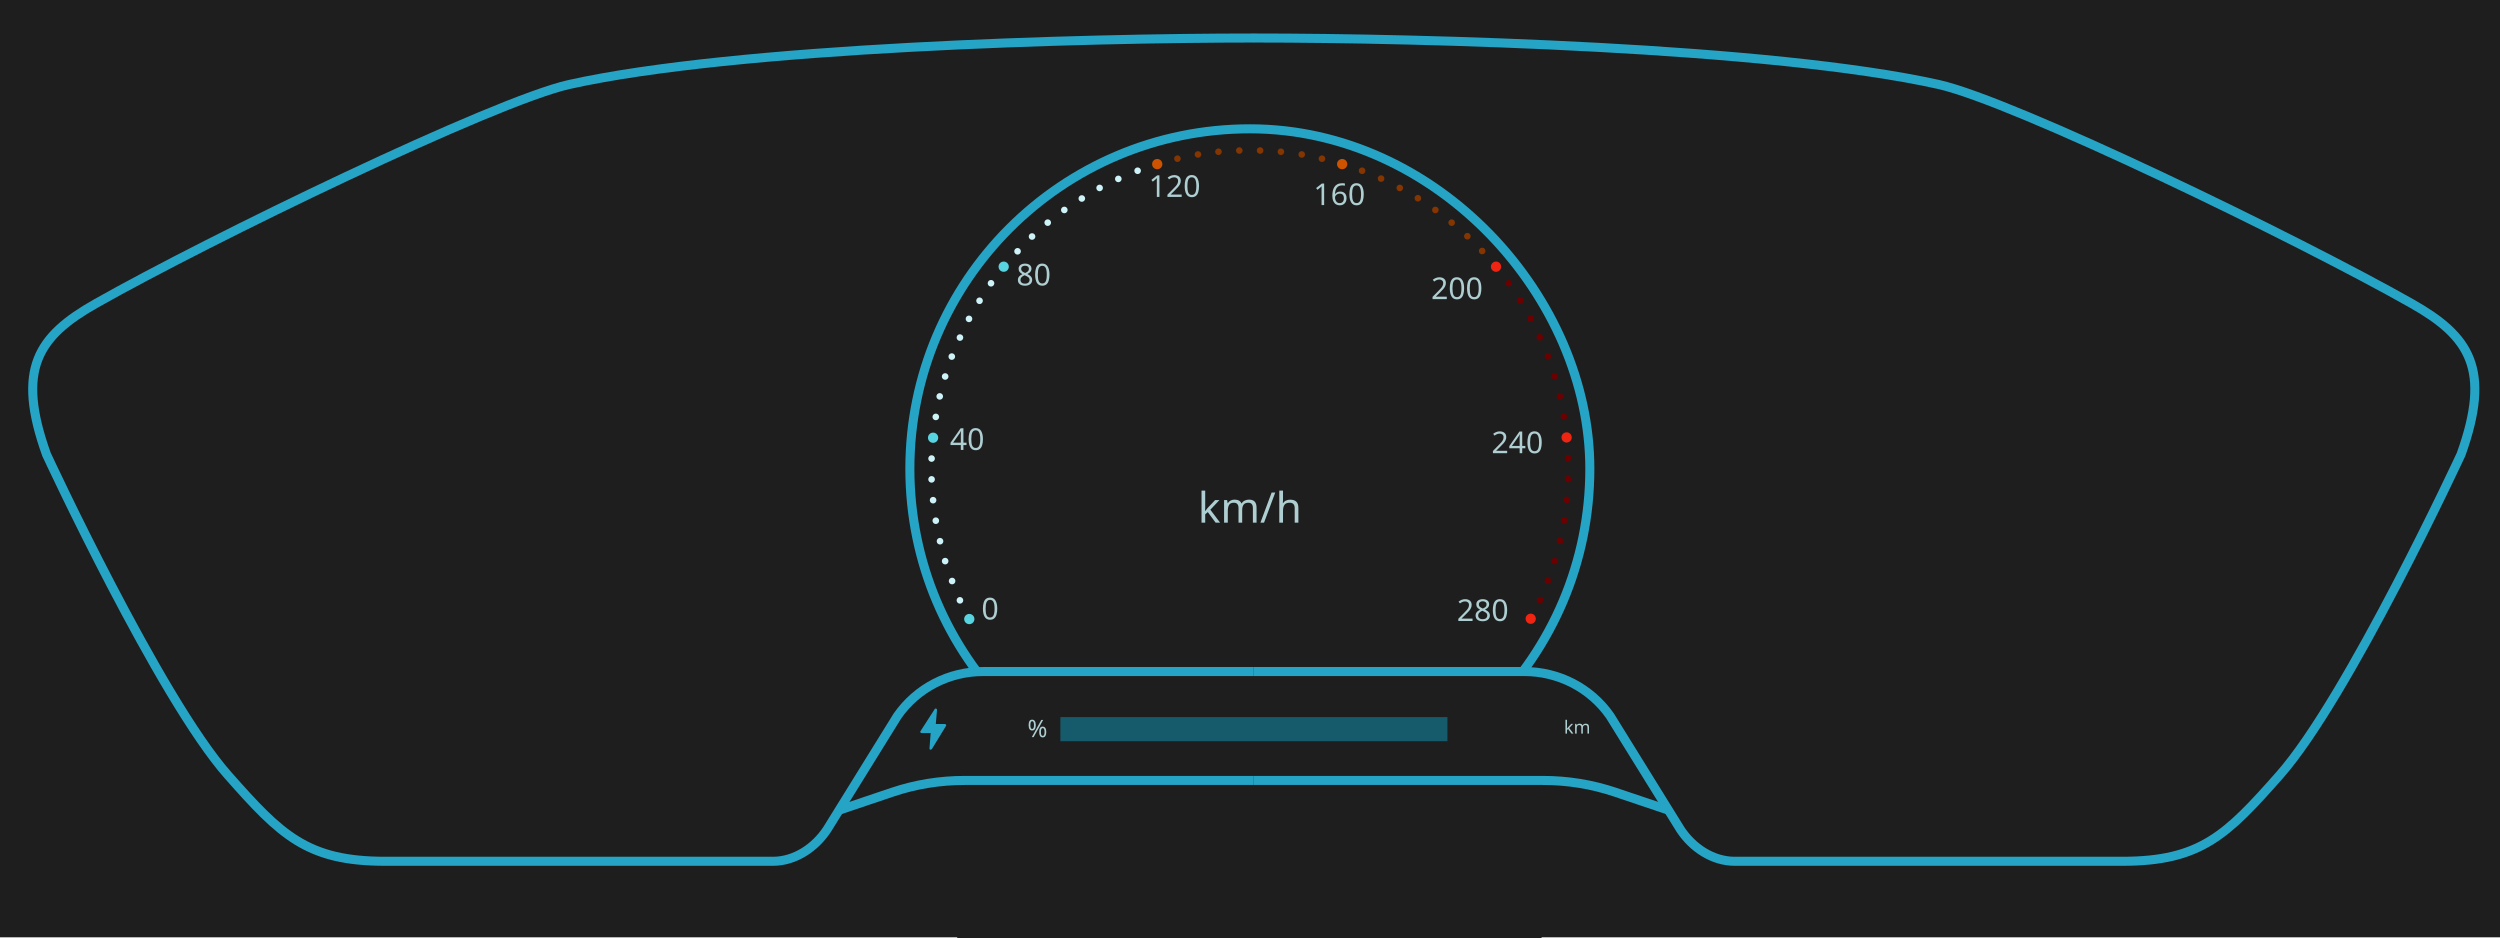
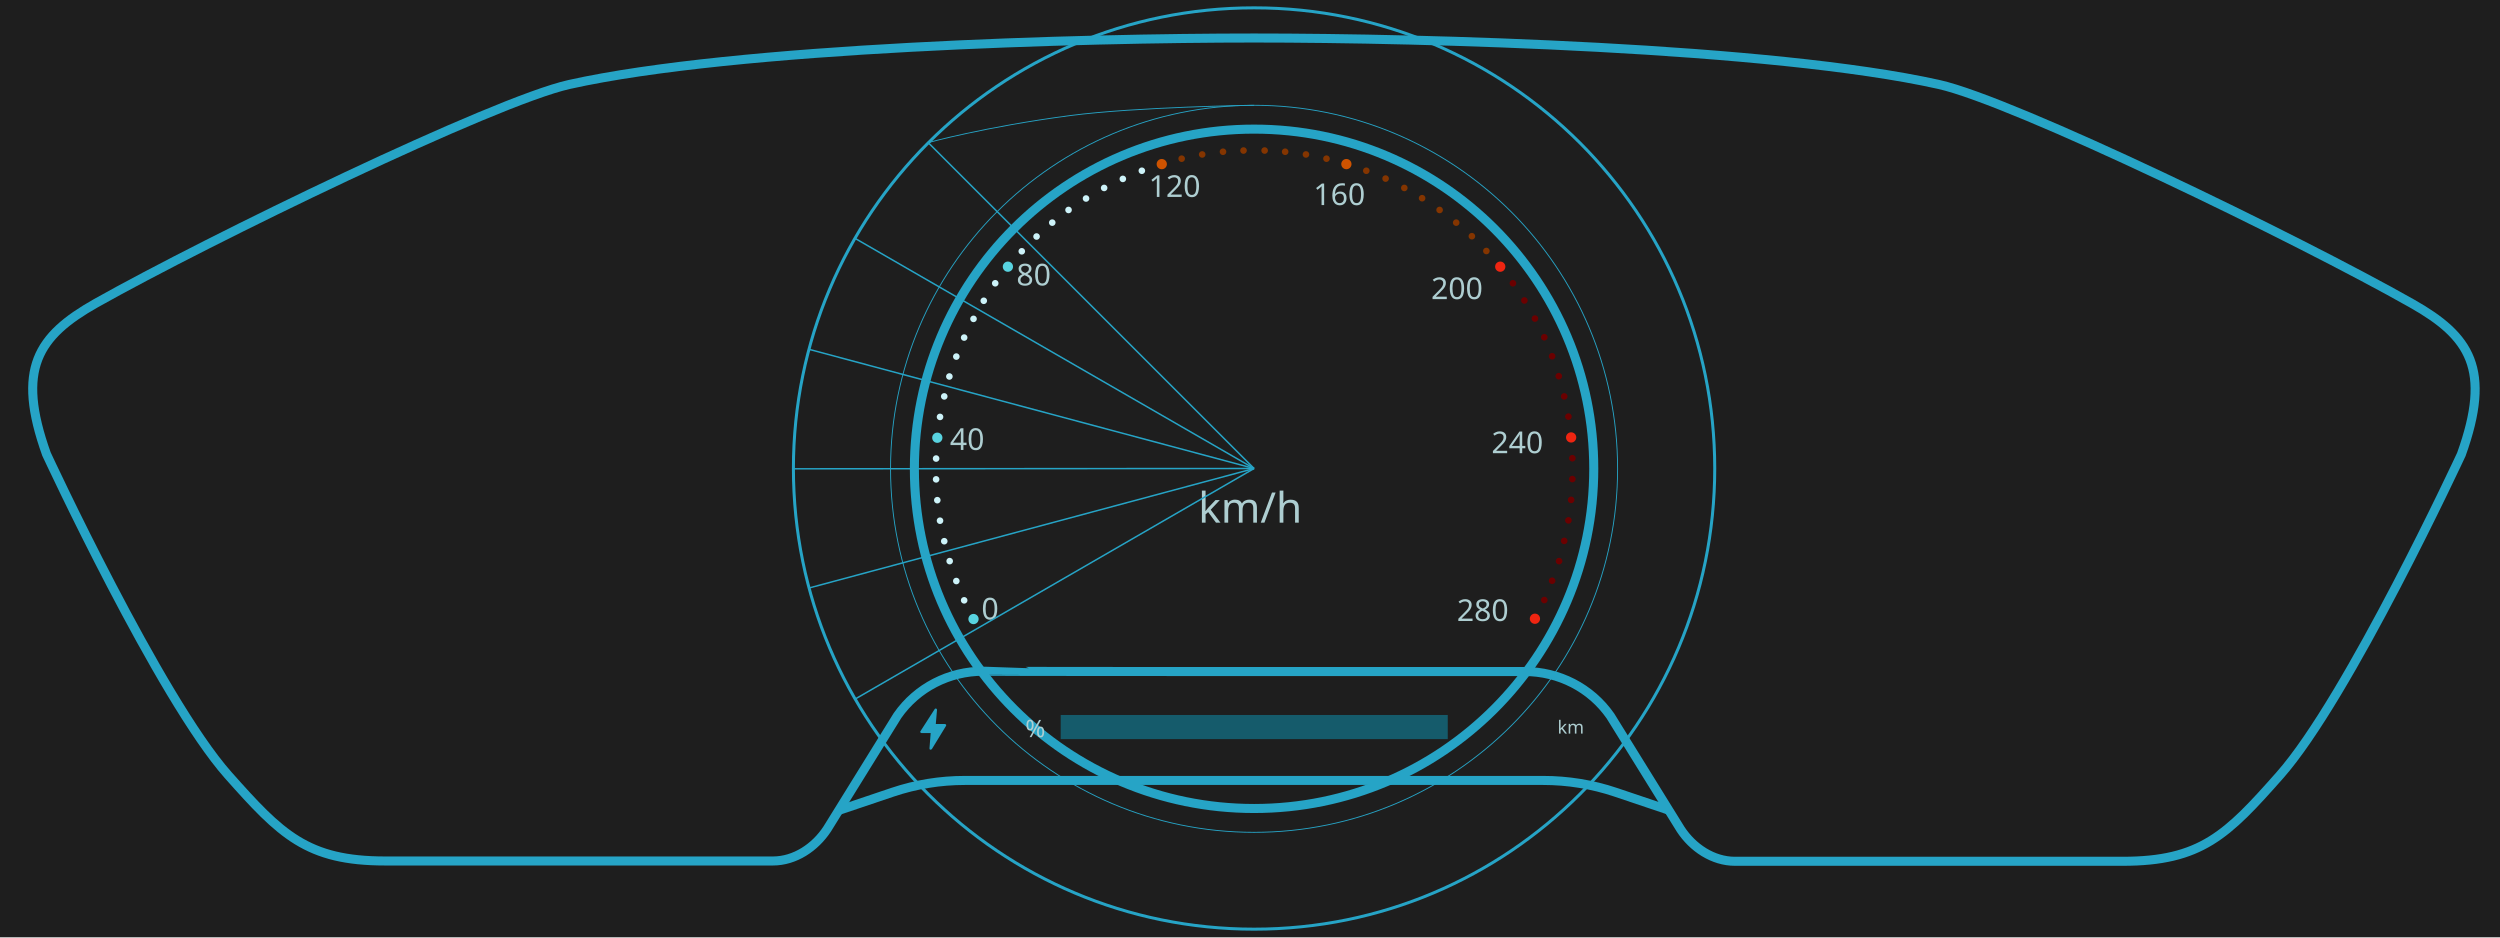
<svg xmlns="http://www.w3.org/2000/svg" version="1.1" x="0px" y="0px" viewBox="0 0 828.7 310.7" style="enable-background:new 0 0 828.7 310.7;" xml:space="preserve">
  <style type="text/css">
	.st0{display:none;}
	.st1{display:inline;fill:none;stroke:#AD6423;stroke-miterlimit:10;}
	.st2{fill:#1E1E1E;}
	.st3{fill:none;}
	.st4{fill:#AECED1;}
	.st5{font-family:'Verdana-Italic';}
	.st6{font-size:14px;}
	.st7{font-size:10px;}
	.st8{fill:#CDF3F9;}
	.st9{fill:#58D3E0;}
	.st10{fill:#CE5300;}
	.st11{fill:#843500;}
	.st12{fill:#EF2511;}
	.st13{fill:#6B0000;}
	.st14{fill:none;stroke:#26A4C6;stroke-width:3;stroke-miterlimit:10;}
- 	.st15{fill:none;stroke:#155B6B;stroke-width:8;stroke-miterlimit:10;}
- 	.st16{display:none;fill:none;stroke:#26A4C6;stroke-width:8;stroke-miterlimit:10;}
- 	.st17{fill:#26A4C6;}
- 	.st18{font-family:'Verdana';}
- 	.st19{font-size:8px;}
- 	.st20{font-size:6px;}
- 	.st21{display:inline;fill:none;stroke:#C10000;stroke-miterlimit:10;}
+ 	.st15{fill:none;stroke:#26A4C6;stroke-width:0.3;stroke-miterlimit:10;}
+ 	.st16{fill:none;stroke:#26A4C6;stroke-miterlimit:10;}
+ 	.st17{fill:none;stroke:#26A4C6;stroke-width:0.5;stroke-miterlimit:10;}
+ 	.st18{display:inline;fill:none;stroke:#C64826;stroke-width:6;stroke-miterlimit:10;}
+ 	.st19{fill:none;stroke:#155B6B;stroke-width:8;stroke-miterlimit:10;}
+ 	.st20{display:none;fill:none;stroke:#26A4C6;stroke-width:8;stroke-miterlimit:10;}
+ 	.st21{fill:none;stroke:#26A4C6;stroke-width:8;stroke-miterlimit:10;}
+ 	.st22{fill:#26A4C6;}
+ 	.st23{font-family:'Verdana';}
+ 	.st24{font-size:8px;}
+ 	.st25{font-size:6px;}
+ 	.st26{display:inline;fill:none;stroke:#C10000;stroke-miterlimit:10;}
+ 	.st27{display:inline;fill:none;stroke:#C46E27;stroke-miterlimit:10;}
</style>
  <g id="Capa_5" class="st0">
    <line class="st1" x1="414.3" y1="0" x2="414.3" y2="310.7" />
    <line class="st1" x1="414.3" y1="155.4" x2="828.7" y2="155.4" />
    <line class="st1" x1="414.3" y1="155.4" x2="797.1" y2="313.9" />
    <line class="st1" x1="414.3" y1="155.4" x2="707.3" y2="448.3" />
    <line class="st1" x1="414.3" y1="155.4" x2="121.4" y2="448.3" />
    <line class="st1" x1="414.3" y1="155.4" x2="0" y2="155.4" />
    <line class="st1" x1="414.3" y1="155.4" x2="31.5" y2="313.9" />
  </g>
  <g id="Capa_10">
    <rect class="st2" width="828.7" height="310.7" />
  </g>
  <g id="Capa_11">
-     <rect x="391.9" y="162.6" class="st3" width="47.5" height="18.3" />
-     <text transform="matrix(1 0 0 1 397.0962 173.2545)" class="st4 st5 st6">km/h</text>
+     <rect x="392" y="162.6" class="st3" width="47.5" height="18.3" />
+     <text transform="matrix(1 0 0 1 397.2188 173.2545)" class="st4 st5 st6">km/h</text>
    <rect x="323.8" y="197.7" class="st3" width="9.5" height="9.1" />
    <text transform="matrix(1 0 0 1 325.3345 205.343)" class="st4 st5 st7">0</text>
    <rect x="313.4" y="141.5" class="st3" width="15.7" height="9.1" />
    <text transform="matrix(1 0 0 1 314.8707 149.147)" class="st4 st5 st7">40</text>
    <rect x="329" y="87" class="st3" width="28.5" height="16.1" />
    <text transform="matrix(1 0 0 1 336.9251 94.6158)" class="st4 st5 st7">80</text>
    <rect x="376" y="57.7" class="st3" width="28.5" height="16.1" />
    <text transform="matrix(1 0 0 1 380.7792 65.2698)" class="st4 st5 st7">120</text>
    <rect x="430.6" y="60.4" class="st3" width="28.5" height="16.1" />
    <text transform="matrix(1 0 0 1 435.3805 67.969)" class="st4 st5 st7">160</text>
    <rect x="469.6" y="91.5" class="st3" width="28.5" height="16.1" />
    <text transform="matrix(1 0 0 1 474.374 99.1464)" class="st4 st5 st7">200</text>
    <rect x="489.7" y="142.6" class="st3" width="28.5" height="16.1" />
    <text transform="matrix(1 0 0 1 494.3864 150.2233)" class="st4 st5 st7">240</text>
    <rect x="478.2" y="198.2" class="st3" width="28.5" height="16.1" />
    <text transform="matrix(1 0 0 1 482.9198 205.8414)" class="st4 st5 st7">280</text>
  </g>
  <g id="Capa_9">
-     <circle class="st8" cx="309.3" cy="165.8" r="1.1" />
-     <circle class="st8" cx="308.8" cy="158.9" r="1.1" />
-     <circle class="st8" cx="308.8" cy="152" r="1.1" />
-     <circle class="st9" cx="309.3" cy="145.1" r="1.7" />
-     <circle class="st8" cx="310.2" cy="138.2" r="1.1" />
-     <circle class="st8" cx="311.5" cy="131.4" r="1.1" />
-     <circle class="st8" cx="313.3" cy="124.8" r="1.1" />
-     <circle class="st8" cx="315.5" cy="118.2" r="1.1" />
-     <circle class="st8" cx="318.2" cy="111.9" r="1.1" />
-     <circle class="st8" cx="321.2" cy="105.7" r="1.1" />
-     <circle class="st8" cx="324.7" cy="99.7" r="1.1" />
-     <circle class="st8" cx="328.5" cy="93.9" r="1.1" />
-     <circle class="st9" cx="332.7" cy="88.4" r="1.7" />
-     <circle class="st8" cx="337.3" cy="83.3" r="1.1" />
-     <circle class="st8" cx="342.1" cy="78.4" r="1.1" />
-     <circle class="st8" cx="347.3" cy="73.8" r="1.1" />
-     <circle class="st8" cx="352.8" cy="69.6" r="1.1" />
-     <circle class="st8" cx="358.6" cy="65.8" r="1.1" />
-     <circle class="st8" cx="364.5" cy="62.3" r="1.1" />
-     <circle class="st8" cx="370.7" cy="59.3" r="1.1" />
-     <circle class="st8" cx="377.1" cy="56.6" r="1.1" />
-     <circle class="st10" cx="383.6" cy="54.4" r="1.7" />
-     <circle class="st11" cx="390.3" cy="52.6" r="1.1" />
-     <circle class="st11" cx="397.1" cy="51.2" r="1.1" />
-     <circle class="st11" cx="403.9" cy="50.3" r="1.1" />
-     <circle class="st11" cx="410.8" cy="49.9" r="1.1" />
-     <circle class="st11" cx="417.7" cy="49.9" r="1.1" />
-     <circle class="st11" cx="424.6" cy="50.3" r="1.1" />
-     <circle class="st11" cx="431.5" cy="51.2" r="1.1" />
-     <circle class="st11" cx="438.2" cy="52.6" r="1.1" />
-     <circle class="st10" cx="444.9" cy="54.4" r="1.7" />
-     <circle class="st11" cx="451.5" cy="56.6" r="1.1" />
-     <circle class="st11" cx="457.8" cy="59.2" r="1.1" />
-     <circle class="st11" cx="464" cy="62.3" r="1.1" />
-     <circle class="st11" cx="470" cy="65.7" r="1.1" />
-     <circle class="st11" cx="475.8" cy="69.6" r="1.1" />
-     <circle class="st11" cx="481.2" cy="73.8" r="1.1" />
-     <circle class="st11" cx="486.4" cy="78.3" r="1.1" />
-     <circle class="st11" cx="491.3" cy="83.2" r="1.1" />
-     <circle class="st12" cx="495.9" cy="88.4" r="1.7" />
-     <circle class="st13" cx="500.1" cy="93.9" r="1.1" />
-     <circle class="st13" cx="503.9" cy="99.6" r="1.1" />
-     <circle class="st13" cx="507.4" cy="105.6" r="1.1" />
-     <circle class="st13" cx="510.4" cy="111.8" r="1.1" />
-     <circle class="st13" cx="513.1" cy="118.1" r="1.1" />
-     <circle class="st13" cx="515.3" cy="124.7" r="1.1" />
-     <circle class="st13" cx="517.1" cy="131.4" r="1.1" />
-     <circle class="st13" cx="518.4" cy="138.1" r="1.1" />
-     <circle class="st12" cx="519.3" cy="145" r="1.7" />
-     <circle class="st13" cx="519.8" cy="151.9" r="1.1" />
-     <circle class="st13" cx="519.8" cy="158.8" r="1.1" />
-     <circle class="st13" cx="519.4" cy="165.7" r="1.1" />
-     <circle class="st13" cx="518.5" cy="172.5" r="1.1" />
-     <circle class="st13" cx="517.1" cy="179.3" r="1.1" />
-     <circle class="st13" cx="515.3" cy="186" r="1.1" />
-     <circle class="st13" cx="513.1" cy="192.5" r="1.1" />
-     <circle class="st13" cx="510.5" cy="198.9" r="1.1" />
-     <circle class="st12" cx="507.4" cy="205.1" r="1.7" />
-     <circle class="st9" cx="321.3" cy="205.2" r="1.7" />
-     <circle class="st8" cx="318.2" cy="199" r="1.1" />
-     <circle class="st8" cx="315.6" cy="192.6" r="1.1" />
-     <circle class="st8" cx="313.3" cy="186" r="1.1" />
-     <circle class="st8" cx="311.6" cy="179.4" r="1.1" />
-     <circle class="st8" cx="310.2" cy="172.6" r="1.1" />
+     <circle class="st8" cx="310.7" cy="165.8" r="1.1" />
+     <circle class="st8" cx="310.3" cy="158.9" r="1.1" />
+     <circle class="st8" cx="310.3" cy="152" r="1.1" />
+     <circle class="st9" cx="310.7" cy="145.1" r="1.7" />
+     <circle class="st8" cx="311.6" cy="138.2" r="1.1" />
+     <circle class="st8" cx="313" cy="131.4" r="1.1" />
+     <circle class="st8" cx="314.7" cy="124.8" r="1.1" />
+     <circle class="st8" cx="317" cy="118.2" r="1.1" />
+     <circle class="st8" cx="319.6" cy="111.9" r="1.1" />
+     <circle class="st8" cx="322.7" cy="105.7" r="1.1" />
+     <circle class="st8" cx="326.1" cy="99.7" r="1.1" />
+     <circle class="st8" cx="329.9" cy="93.9" r="1.1" />
+     <circle class="st9" cx="334.1" cy="88.4" r="1.7" />
+     <circle class="st8" cx="338.7" cy="83.3" r="1.1" />
+     <circle class="st8" cx="343.6" cy="78.4" r="1.1" />
+     <circle class="st8" cx="348.8" cy="73.8" r="1.1" />
+     <circle class="st8" cx="354.2" cy="69.6" r="1.1" />
+     <circle class="st8" cx="360" cy="65.8" r="1.1" />
+     <circle class="st8" cx="366" cy="62.3" r="1.1" />
+     <circle class="st8" cx="372.2" cy="59.3" r="1.1" />
+     <circle class="st8" cx="378.5" cy="56.6" r="1.1" />
+     <circle class="st10" cx="385.1" cy="54.4" r="1.7" />
+     <circle class="st11" cx="391.7" cy="52.6" r="1.1" />
+     <circle class="st11" cx="398.5" cy="51.2" r="1.1" />
+     <circle class="st11" cx="405.4" cy="50.3" r="1.1" />
+     <circle class="st11" cx="412.2" cy="49.9" r="1.1" />
+     <circle class="st11" cx="419.2" cy="49.9" r="1.1" />
+     <circle class="st11" cx="426" cy="50.3" r="1.1" />
+     <circle class="st11" cx="432.9" cy="51.2" r="1.1" />
+     <circle class="st11" cx="439.7" cy="52.6" r="1.1" />
+     <circle class="st10" cx="446.3" cy="54.4" r="1.7" />
+     <circle class="st11" cx="452.9" cy="56.6" r="1.1" />
+     <circle class="st11" cx="459.3" cy="59.2" r="1.1" />
+     <circle class="st11" cx="465.5" cy="62.3" r="1.1" />
+     <circle class="st11" cx="471.4" cy="65.7" r="1.1" />
+     <circle class="st11" cx="477.2" cy="69.6" r="1.1" />
+     <circle class="st11" cx="482.7" cy="73.8" r="1.1" />
+     <circle class="st11" cx="487.9" cy="78.3" r="1.1" />
+     <circle class="st11" cx="492.7" cy="83.2" r="1.1" />
+     <circle class="st12" cx="497.3" cy="88.4" r="1.7" />
+     <circle class="st13" cx="501.5" cy="93.9" r="1.1" />
+     <circle class="st13" cx="505.3" cy="99.6" r="1.1" />
+     <circle class="st13" cx="508.8" cy="105.6" r="1.1" />
+     <circle class="st13" cx="511.9" cy="111.8" r="1.1" />
+     <circle class="st13" cx="514.5" cy="118.1" r="1.1" />
+     <circle class="st13" cx="516.7" cy="124.7" r="1.1" />
+     <circle class="st13" cx="518.5" cy="131.4" r="1.1" />
+     <circle class="st13" cx="519.9" cy="138.1" r="1.1" />
+     <circle class="st12" cx="520.8" cy="145" r="1.7" />
+     <circle class="st13" cx="521.2" cy="151.9" r="1.1" />
+     <circle class="st13" cx="521.2" cy="158.8" r="1.1" />
+     <circle class="st13" cx="520.8" cy="165.7" r="1.1" />
+     <circle class="st13" cx="519.9" cy="172.5" r="1.1" />
+     <circle class="st13" cx="518.5" cy="179.3" r="1.1" />
+     <circle class="st13" cx="516.8" cy="186" r="1.1" />
+     <circle class="st13" cx="514.5" cy="192.5" r="1.1" />
+     <circle class="st13" cx="511.9" cy="198.9" r="1.1" />
+     <circle class="st12" cx="508.8" cy="205.1" r="1.7" />
+     <circle class="st9" cx="322.7" cy="205.2" r="1.7" />
+     <circle class="st8" cx="319.6" cy="199" r="1.1" />
+     <circle class="st8" cx="317" cy="192.6" r="1.1" />
+     <circle class="st8" cx="314.8" cy="186" r="1.1" />
+     <circle class="st8" cx="313" cy="179.4" r="1.1" />
+     <circle class="st8" cx="311.6" cy="172.6" r="1.1" />
  </g>
  <g id="Capa_2">
-     <g id="Capa_6">
-       <path class="st14" d="M301.6,155.4c0-62.2,50.4-112.7,112.7-112.7S527,98.8,527,155.4c0,62.2-50.4,112.7-112.7,112.7    S301.6,217.6,301.6,155.4z" />
-     </g>
-     <g id="Capa_10_copia">
-       <rect x="317.3" y="223.4" class="st2" width="193.7" height="87.6" />
-     </g>
-   </g>
+ </g>
  <g id="Capa_3">
    <g id="Capa_7">
-       <path class="st14" d="M415.6,222.6h-89.7c-11.3,0-21.9,5.4-28.4,14.7l-23.3,37.6c-4,6.1-10.7,10.6-18,10.6H127.7    c-26,0-34.6-8.7-52.1-28.5c-22.7-25.6-60.2-106.4-60.2-106.4c-10.1-28.2-2.9-39.1,16.4-50C69.4,79.3,163.7,33.6,188.7,28    c55.3-12.3,170.4-15.4,227-15.4" />
-       <path class="st14" d="M415.6,222.6h89.7c11.3,0,21.9,5.4,28.4,14.7l23.3,37.6c4,6.1,10.7,10.6,18,10.6h128.5    c26,0,34.6-8.7,52.1-28.5c22.7-25.6,60.2-106.4,60.2-106.4c10.1-28.2,2.9-39.1-16.4-50C761.8,79.3,667.6,33.6,642.6,28    c-55.3-12.3-170.4-15.4-227-15.4" />
+       <path class="st14" d="M415.7,222.6h89.7c11.3,0,21.9,5.4,28.4,14.7l23.3,37.6c4,6.1,10.7,10.6,18,10.6h128.5    c26,0,34.6-8.7,52.1-28.5c22.7-25.6,60.2-106.4,60.2-106.4c10.1-28.2,2.9-39.1-16.4-50C761.9,79.3,667.7,33.6,642.7,28    c-55.3-12.3-170.4-15.4-227-15.4s-171.7,3.1-227,15.4c-25,5.6-119.2,51.3-156.9,72.5c-19.3,10.9-26.5,21.8-16.4,50    c0,0,37.5,80.8,60.2,106.4c17.5,19.7,26.1,28.5,52.1,28.5h128.5c7.3,0,14-4.5,18-10.6l23.3-37.6c6.5-9.3,17.1-14.7,28.4-14.7    C326,222.6,415.7,222.6,415.7,222.6z" />
+       <g id="Capa_12">
+         <circle class="st14" cx="415.7" cy="155.4" r="112.6" />
+       </g>
+       <g id="Capa_15">
+         <path class="st15" d="M415.7,34.9c0,0-38.6,0.5-60.9,3.4c-28.7,3.8-47.2,9-47.2,9" />
+         <path class="st16" d="M263,156.5" />
+         <circle class="st15" cx="415.7" cy="155.4" r="120.5" />
+         <line class="st17" x1="415.7" y1="155.3" x2="263" y2="155.4" />
+         <line class="st17" x1="415.7" y1="155.3" x2="268.2" y2="115.8" />
+         <line class="st17" x1="415.7" y1="155.3" x2="283.4" y2="79" />
+         <line class="st17" x1="415.7" y1="155.3" x2="307.7" y2="47.3" />
+         <line class="st17" x1="415.7" y1="155.3" x2="268.2" y2="194.9" />
+         <line class="st17" x1="415.7" y1="155.3" x2="283.5" y2="231.7" />
+         <circle class="st16" cx="415.7" cy="155.3" r="152.7" />
+         <g id="Capa_13" class="st0">
+           <circle class="st18" cx="415.7" cy="155.4" r="117.2" />
+         </g>
+       </g>
    </g>
-     <line class="st15" x1="479.8" y1="241.7" x2="351.5" y2="241.7" />
-     <line class="st16" x1="479.7" y1="241.7" x2="351.5" y2="241.7" />
-     <line class="st16" x1="128.3" y1="0" x2="0" y2="0" />
-     <path class="st17" d="M313.6,240.2c-0.1-0.1-0.2-0.2-0.4-0.2h-3l0.4-4.7c0-0.2-0.1-0.4-0.3-0.4c-0.2-0.1-0.4,0-0.5,0.2l-4.7,7.3   c-0.1,0.1-0.1,0.3,0,0.4s0.2,0.2,0.4,0.2h3l-0.4,5.1c0,0.2,0.1,0.4,0.3,0.4c0,0,0.1,0,0.1,0c0.1,0,0.3-0.1,0.4-0.2l4.7-7.7   C313.6,240.5,313.7,240.3,313.6,240.2L313.6,240.2z" />
-     <rect x="336.4" y="238.3" class="st3" width="16.9" height="9.1" />
-     <text transform="matrix(1 0 0 1 340.5748 244.354)" class="st4 st18 st19">%</text>
-     <g id="Capa_12">
-       <path class="st14" d="M415.6,258.7h-95.8c-8.2,0-16.3,1.3-24,3.9l-17.8,6" />
-       <path class="st14" d="M415.6,258.7h95.8c8.2,0,16.3,1.3,24,3.9l17.8,6" />
-     </g>
-     <rect x="514.5" y="238.6" class="st3" width="16.7" height="9.1" />
-     <text transform="matrix(1 0 0 1 518.3977 243.1646)" class="st4 st18 st20">km</text>
+     <line class="st19" x1="479.9" y1="241" x2="351.6" y2="241" />
+     <line class="st20" x1="479.7" y1="241.7" x2="351.5" y2="241.7" />
+     <path class="st21" d="M0,0" />
+     <path class="st21" d="M128.3,0" />
+     <path class="st22" d="M313.6,240.2c-0.1-0.1-0.2-0.2-0.4-0.2h-3l0.4-4.7c0-0.2-0.1-0.4-0.3-0.4c-0.2-0.1-0.4,0-0.5,0.2l-4.7,7.3   c-0.1,0.1-0.1,0.3,0,0.4s0.2,0.2,0.4,0.2h3l-0.4,5.1c0,0.2,0.1,0.4,0.3,0.4c0,0,0.1,0,0.1,0c0.1,0,0.3-0.1,0.4-0.2l4.7-7.7   C313.6,240.5,313.7,240.3,313.6,240.2L313.6,240.2z" />
+     <rect x="335.7" y="238.3" class="st3" width="16.9" height="9.1" />
+     <text transform="matrix(1 0 0 1 339.8661 244.354)" class="st4 st23 st24">%</text>
+     <path class="st14" d="M553.3,268.6l-17.8-6c-7.7-2.6-15.9-3.9-24-3.9h-95.8h-95.8c-8.2,0-16.3,1.3-24,3.9l-17.8,6" />
+     <rect x="512.3" y="238.6" class="st3" width="16.7" height="9.1" />
+     <text transform="matrix(1 0 0 1 516.2717 243.1646)" class="st4 st23 st25">km</text>
  </g>
  <g id="Capa_3_copia_2" class="st0">
-     <path class="st21" d="M414.3,12.4c0,0-173.8,8.4-226.1,19.1C155.8,38.1,76.3,78,50,94.4C27.2,108.7,5.3,120.2,13,147   c14.6,50.3,69.3,144,103.8,144l136.7-0.2c8.9,0.3,20.8-7.2,26.5-17.2l19.3-32.1c7.3-10.6,16.4-13.5,27.8-13.5h86.9" />
+     <path class="st26" d="M414.3,12.4c0,0-173.8,8.4-226.1,19.1C155.8,38.1,76.3,78,50,94.4C27.2,108.7,5.3,120.2,13,147   c14.6,50.3,69.3,144,103.8,144l136.7-0.2c8.9,0.3,20.8-7.2,26.5-17.2l19.3-32.1c7.3-10.6,16.4-13.5,27.8-13.5h86.9" />
+   </g>
+   <g id="Capa_14" class="st0">
+     <polyline class="st27" points="415.7,310.7 415.7,155.4 415.7,0  " />
  </g>
</svg>
